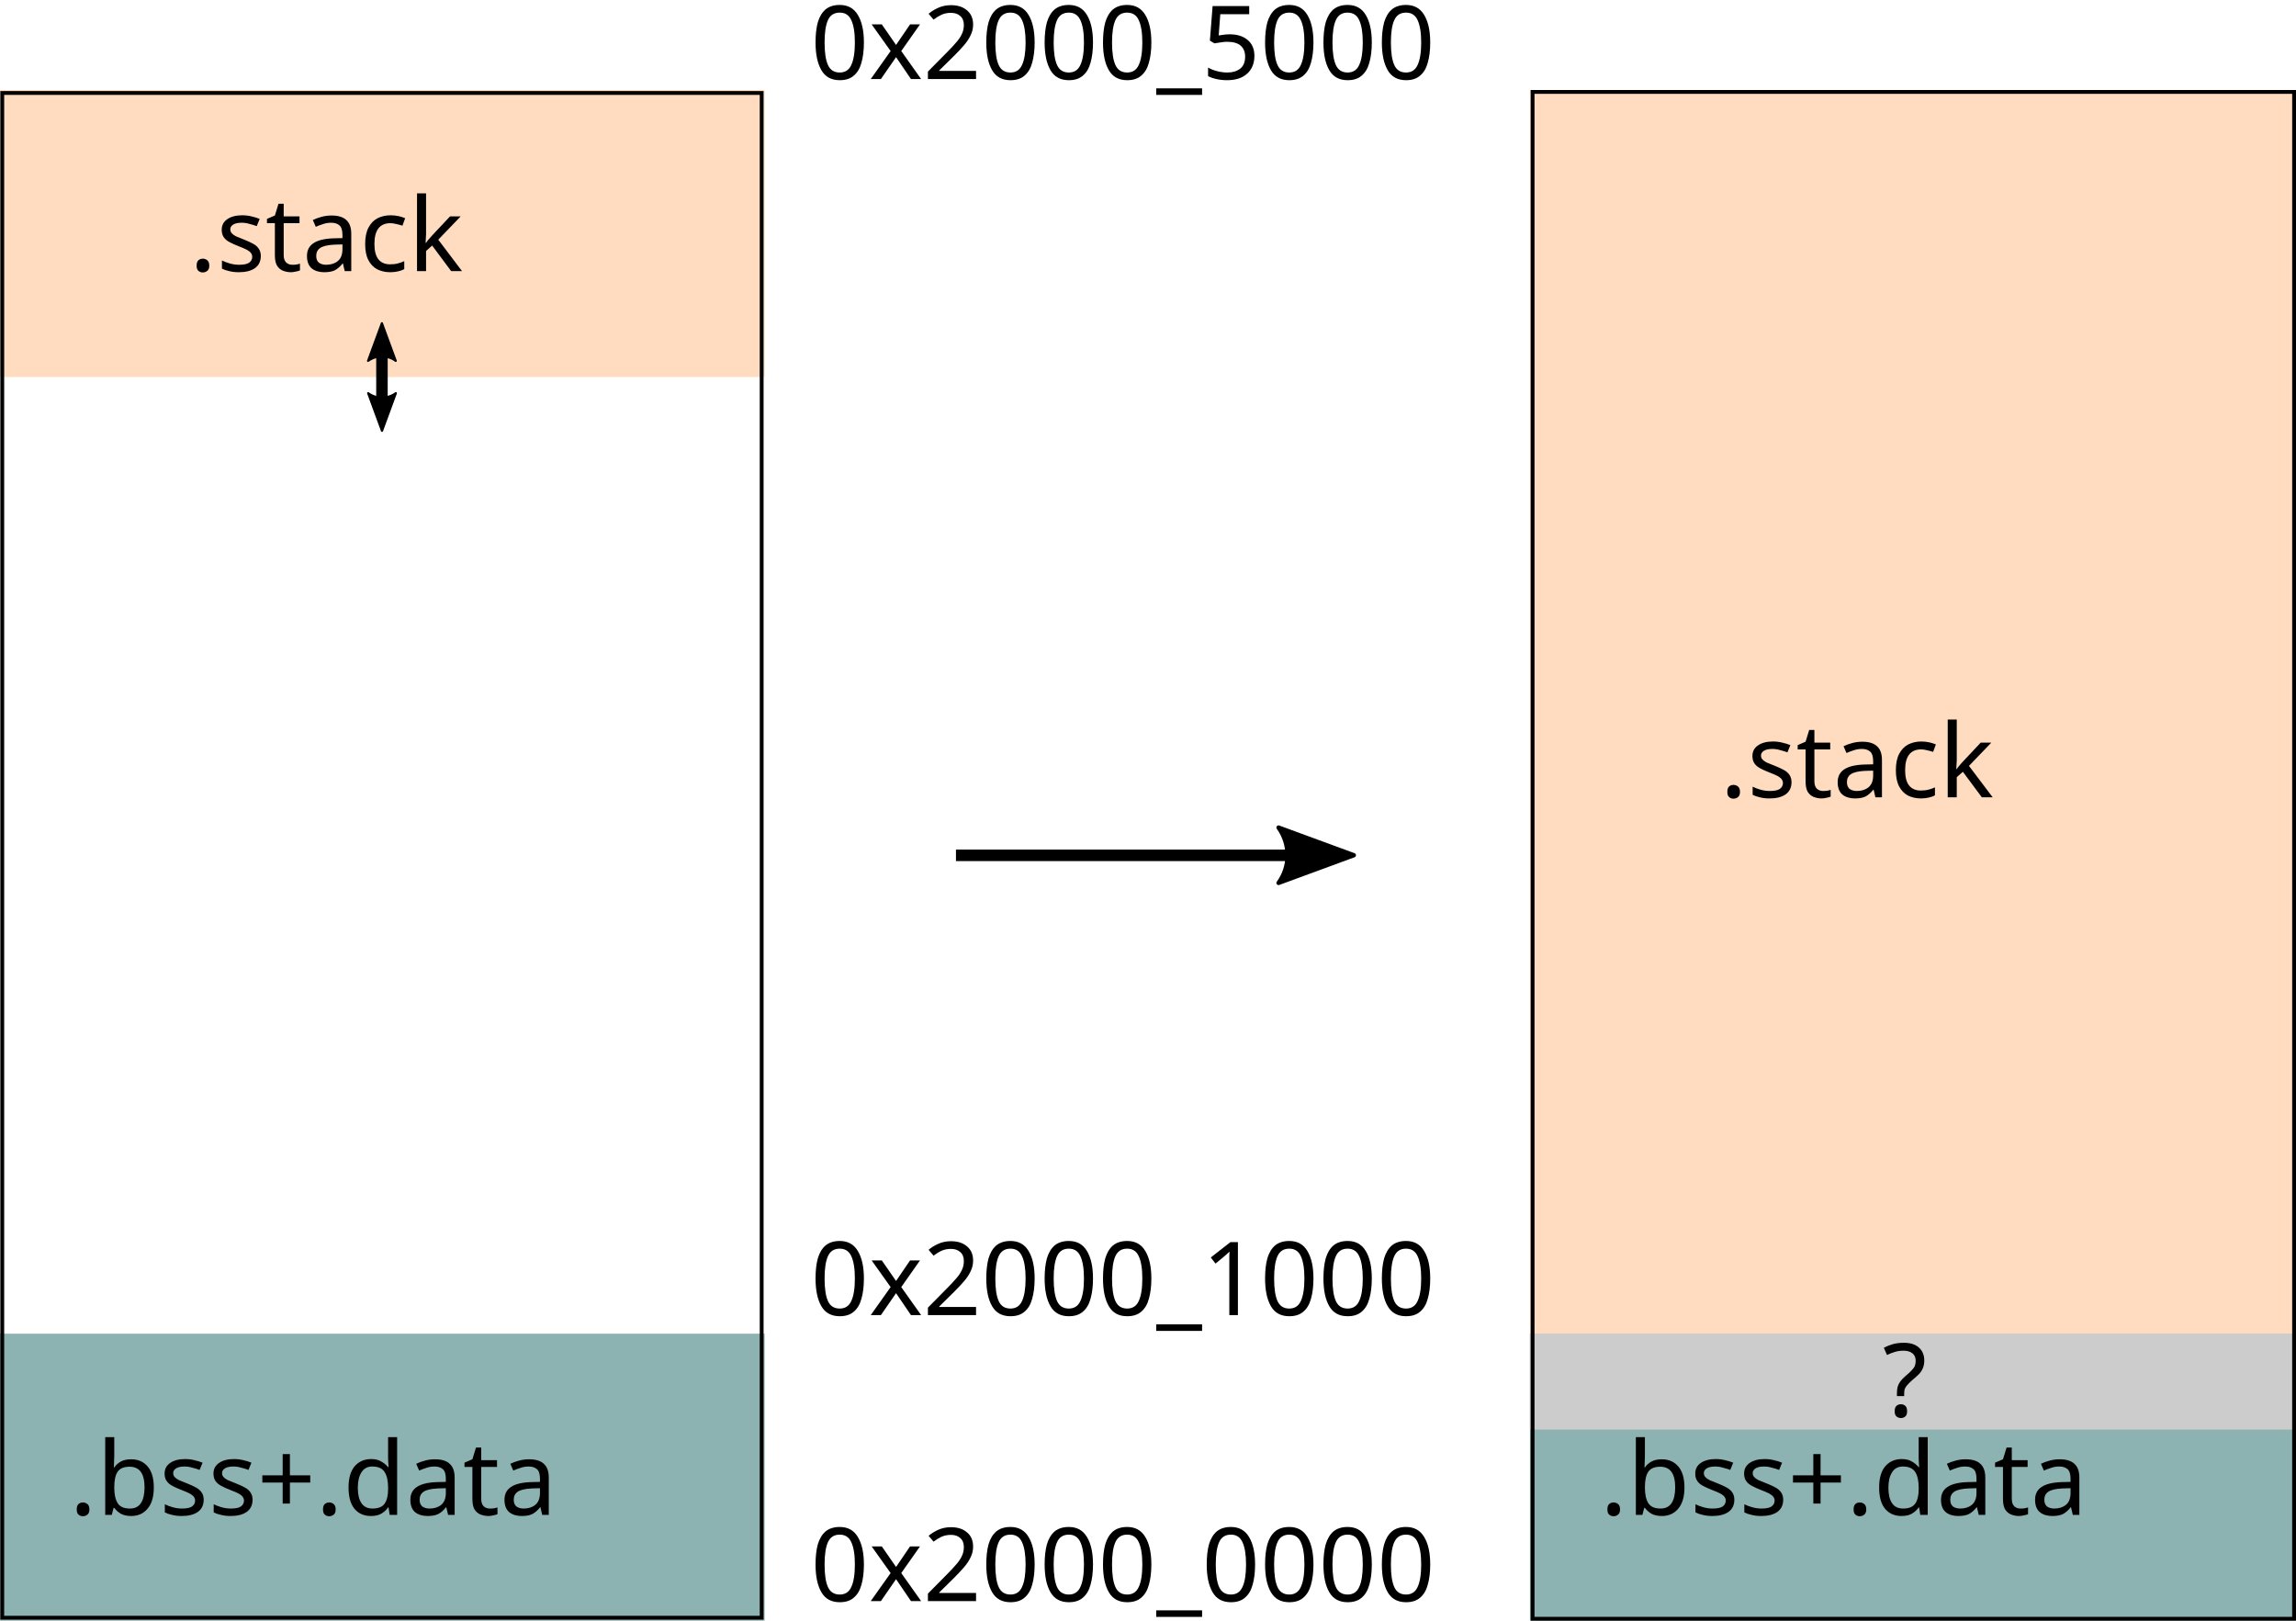
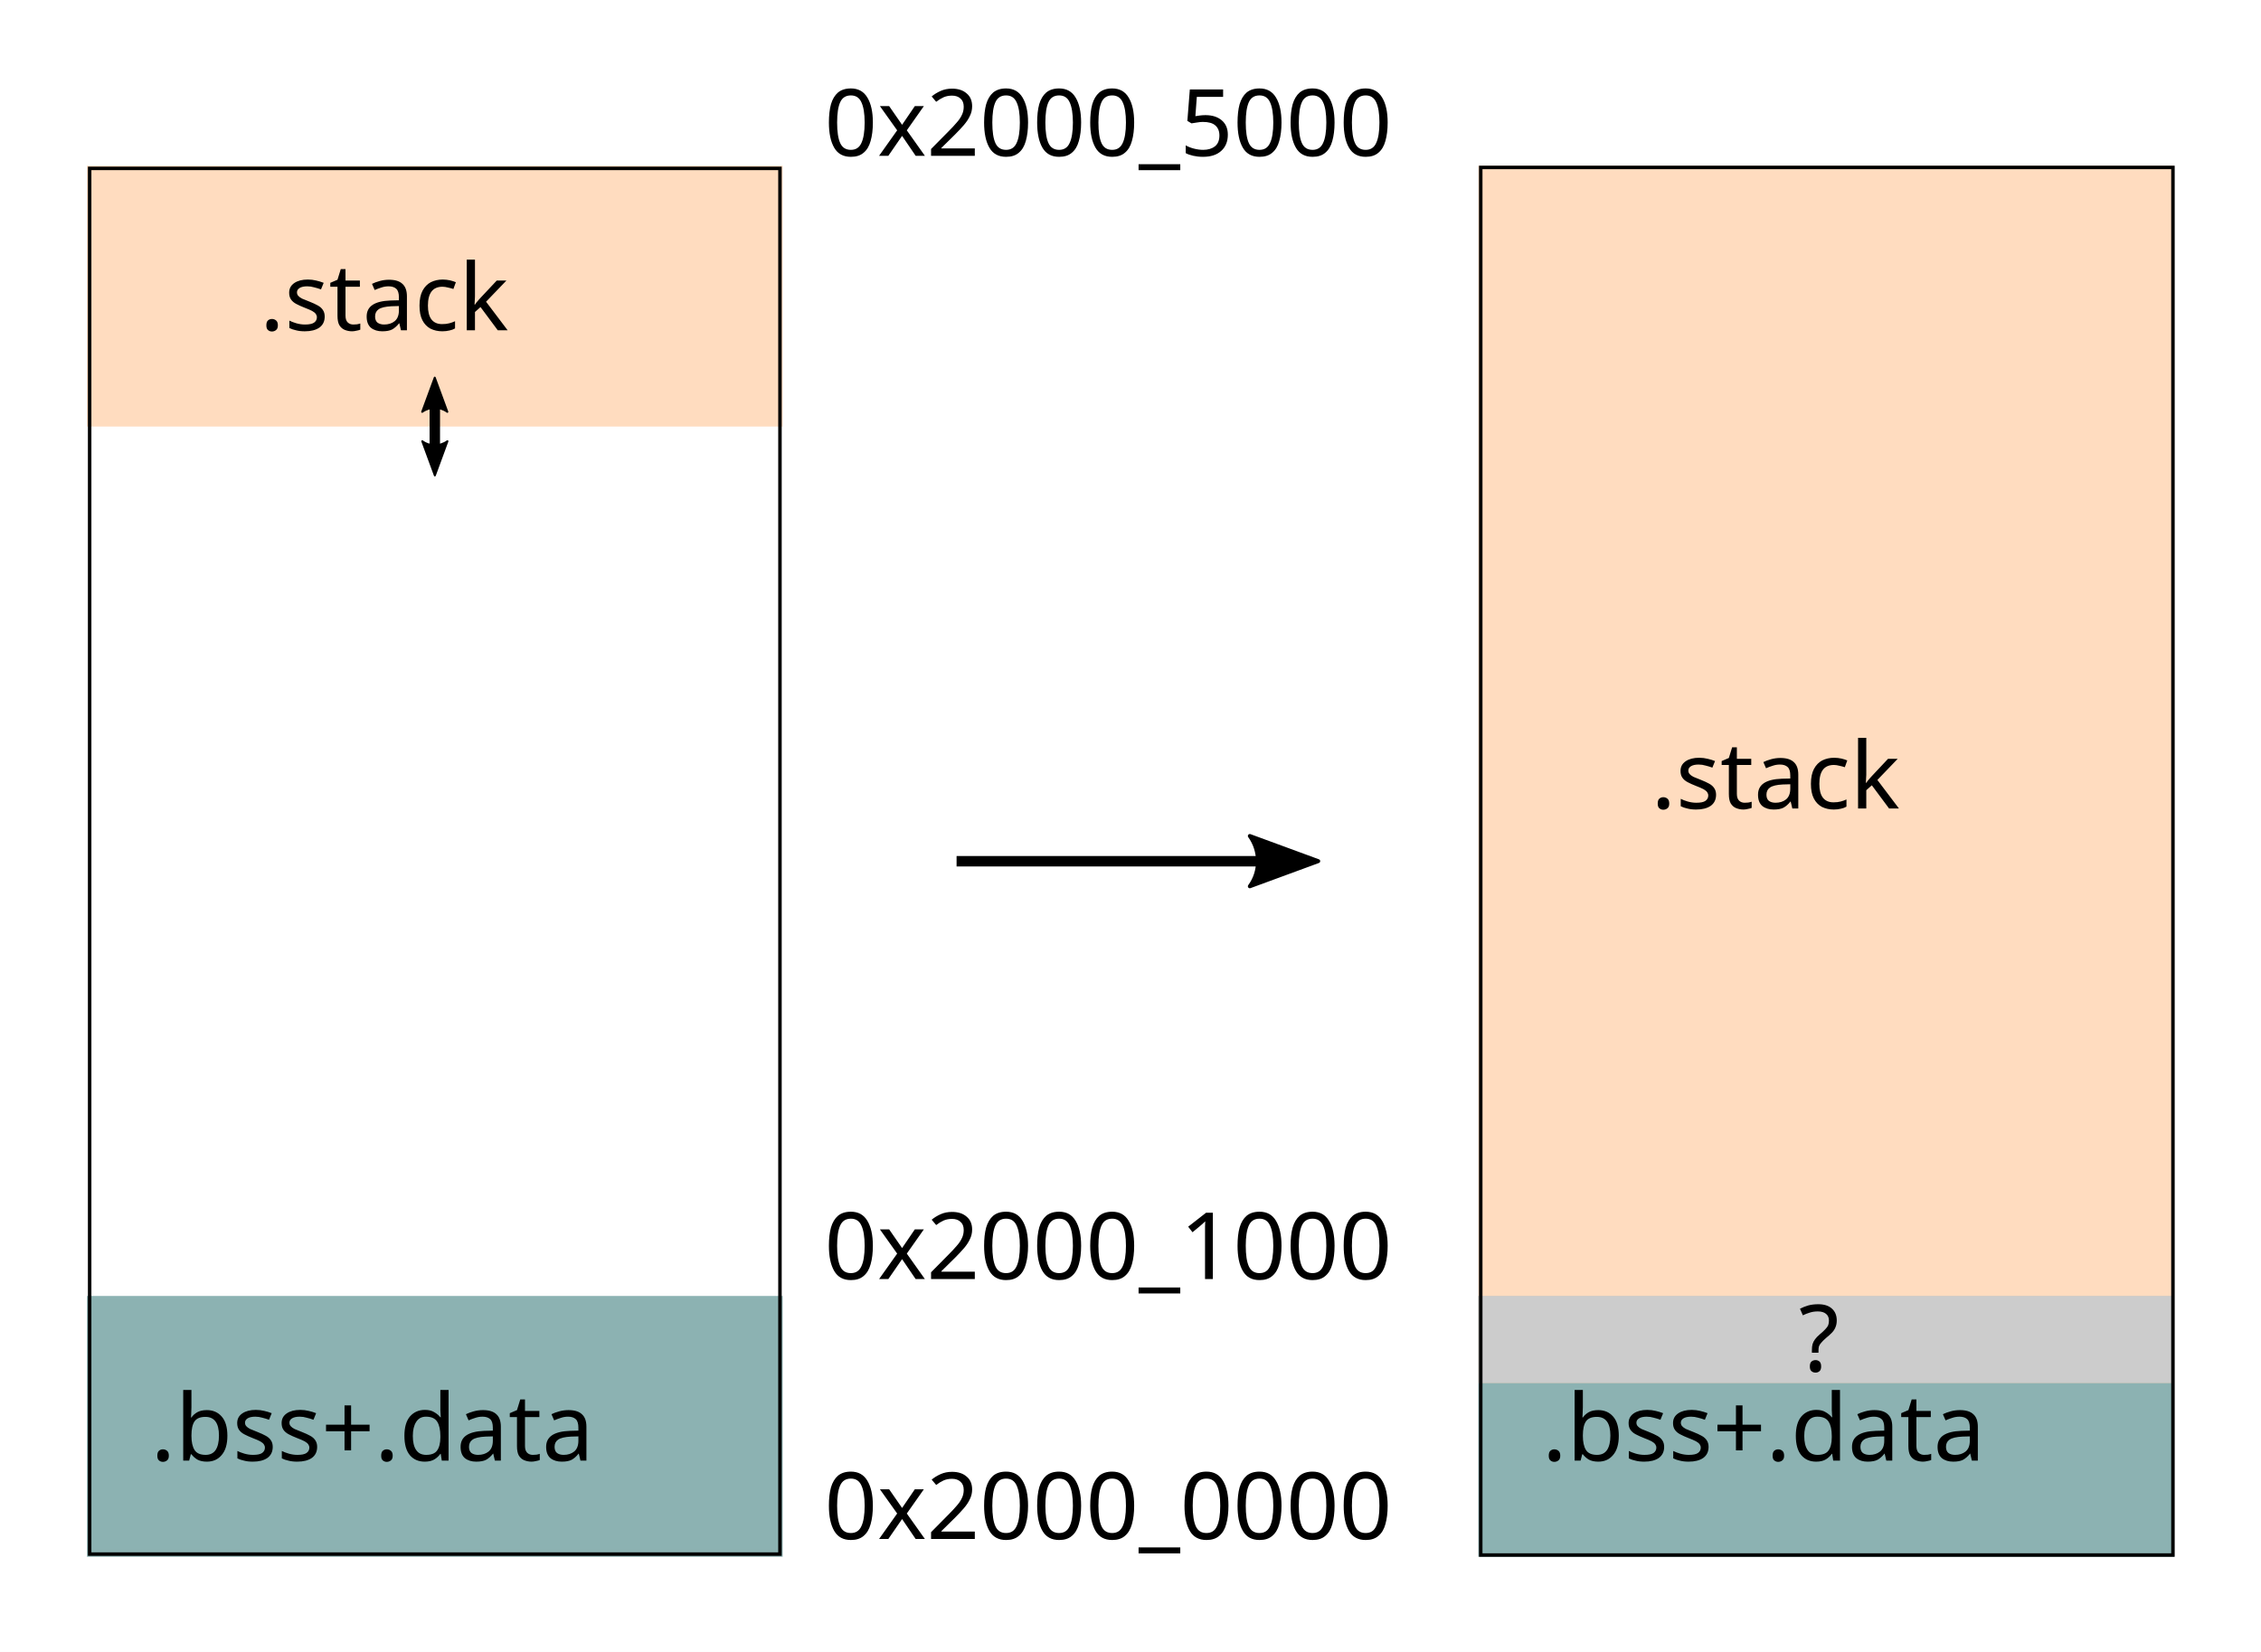
- <svg xmlns="http://www.w3.org/2000/svg" width="158.75mm" height="112.056mm" viewBox="0 0 158.448 112.056" version="1.1" id="svg8">
+ <svg xmlns="http://www.w3.org/2000/svg" width="650" height="475" viewBox="0 0 171.652 125.677" version="1.1" id="svg8">
  <defs id="defs2">
    <marker orient="auto" refY="0" refX="0" id="marker5369" style="overflow:visible">
      <path id="path5367" style="fill:#000000;fill-opacity:1;fill-rule:evenodd;stroke:#000000;stroke-width:0.625;stroke-linejoin:round;stroke-opacity:1" d="M 8.719,4.034 -2.207,0.016 8.719,-4.002 c -1.745,2.372 -1.735,5.617 -6e-7,8.035 z" transform="scale(-0.6)" />
    </marker>
    <marker orient="auto" refY="0" refX="0" id="Arrow2Send" style="overflow:visible">
      <path id="path4614" style="fill:#000000;fill-opacity:1;fill-rule:evenodd;stroke:#000000;stroke-width:0.625;stroke-linejoin:round;stroke-opacity:1" d="M 8.719,4.034 -2.207,0.016 8.719,-4.002 c -1.745,2.372 -1.735,5.617 -6e-7,8.035 z" transform="matrix(-0.3,0,0,-0.3,0.69,0)" />
    </marker>
    <marker orient="auto" refY="0" refX="0" id="Arrow2Sstart" style="overflow:visible">
      <path id="path4611" style="fill:#000000;fill-opacity:1;fill-rule:evenodd;stroke:#000000;stroke-width:0.625;stroke-linejoin:round;stroke-opacity:1" d="M 8.719,4.034 -2.207,0.016 8.719,-4.002 c -1.745,2.372 -1.735,5.617 -6e-7,8.035 z" transform="matrix(0.3,0,0,0.3,-0.69,0)" />
    </marker>
    <marker orient="auto" refY="0" refX="0" id="Arrow2Mend" style="overflow:visible">
      <path id="path4608" style="fill:#000000;fill-opacity:1;fill-rule:evenodd;stroke:#000000;stroke-width:0.625;stroke-linejoin:round;stroke-opacity:1" d="M 8.719,4.034 -2.207,0.016 8.719,-4.002 c -1.745,2.372 -1.735,5.617 -6e-7,8.035 z" transform="scale(-0.6)" />
    </marker>
    <marker orient="auto" refY="0" refX="0" id="Arrow2Mstart" style="overflow:visible">
      <path id="path4605" style="fill:#000000;fill-opacity:1;fill-rule:evenodd;stroke:#000000;stroke-width:0.625;stroke-linejoin:round;stroke-opacity:1" d="M 8.719,4.034 -2.207,0.016 8.719,-4.002 c -1.745,2.372 -1.735,5.617 -6e-7,8.035 z" transform="scale(0.6)" />
    </marker>
    <marker orient="auto" refY="0" refX="0" id="Arrow1Lend" style="overflow:visible">
      <path id="path4584" d="M 0,0 5,-5 -12.5,0 5,5 Z" style="fill:#000000;fill-opacity:1;fill-rule:evenodd;stroke:#000000;stroke-width:1pt;stroke-opacity:1" transform="matrix(-0.8,0,0,-0.8,-10,0)" />
    </marker>
    <marker orient="auto" refY="0" refX="0" id="Arrow1Lstart" style="overflow:visible">
      <path id="path4581" d="M 0,0 5,-5 -12.5,0 5,5 Z" style="fill:#000000;fill-opacity:1;fill-rule:evenodd;stroke:#000000;stroke-width:1pt;stroke-opacity:1" transform="matrix(0.8,0,0,0.8,10,0)" />
    </marker>
    <marker orient="auto" refY="0" refX="0" id="Arrow2Sstart-9" style="overflow:visible">
      <path id="path4611-1" style="fill:#000000;fill-opacity:1;fill-rule:evenodd;stroke:#000000;stroke-width:0.625;stroke-linejoin:round;stroke-opacity:1" d="M 8.719,4.034 -2.207,0.016 8.719,-4.002 c -1.745,2.372 -1.735,5.617 -6e-7,8.035 z" transform="matrix(0.3,0,0,0.3,-0.69,0)" />
    </marker>
    <marker orient="auto" refY="0" refX="0" id="Arrow2Send-2" style="overflow:visible">
      <path id="path4614-7" style="fill:#000000;fill-opacity:1;fill-rule:evenodd;stroke:#000000;stroke-width:0.625;stroke-linejoin:round;stroke-opacity:1" d="M 8.719,4.034 -2.207,0.016 8.719,-4.002 c -1.745,2.372 -1.735,5.617 -6e-7,8.035 z" transform="matrix(-0.3,0,0,-0.3,0.69,0)" />
    </marker>
  </defs>
  <g id="layer1" transform="translate(-0.2000054,-184.9437)">
-     <rect style="fill:#ffffff;stroke:none;stroke-width:0.443;stroke-dasharray:2.661, 2.661" id="rect1330" width="158.75" height="112.448" x="0.049" y="184.944" />
-     <text xml:space="preserve" style="font-style:normal;font-variant:normal;font-weight:normal;font-stretch:normal;font-size:10.583px;line-height:1.25;font-family:'Fira Code';-inkscape-font-specification:'Fira Code';letter-spacing:0px;word-spacing:0px;fill:#000000;fill-opacity:1;stroke:none;stroke-width:0.265" x="56.092" y="295.643" id="text4516">
-       <tspan id="tspan4514" x="56.092" y="295.643" style="font-size:7.056px;stroke-width:0.265">0x2000_0000</tspan>
+     <rect style="fill:#ffffff;stroke:none;stroke-width:0.488;stroke-dasharray:2.928, 2.928" id="rect1330" width="171.979" height="125.677" x="0.036" y="184.944" />
+     <text xml:space="preserve" style="font-style:normal;font-variant:normal;font-weight:normal;font-stretch:normal;font-size:10.583px;line-height:1.25;font-family:'Fira Code';-inkscape-font-specification:'Fira Code';letter-spacing:0px;word-spacing:0px;fill:#000000;fill-opacity:1;stroke:none;stroke-width:0.265" x="62.742" y="302.026" id="text4516">
+       <tspan id="tspan4514" x="62.742" y="302.026" style="font-size:7.056px;stroke-width:0.265">0x2000_0000</tspan>
    </text>
-     <text xml:space="preserve" style="font-style:normal;font-variant:normal;font-weight:normal;font-stretch:normal;font-size:10.583px;line-height:1.25;font-family:'Fira Code';-inkscape-font-specification:'Fira Code';letter-spacing:0px;word-spacing:0px;fill:#000000;fill-opacity:1;stroke:none;stroke-width:0.265" x="56.092" y="190.412" id="text4516-3">
-       <tspan id="tspan4514-6" x="56.092" y="190.412" style="font-size:7.056px;stroke-width:0.265">0x2000_5000</tspan>
+     <text xml:space="preserve" style="font-style:normal;font-variant:normal;font-weight:normal;font-stretch:normal;font-size:10.583px;line-height:1.25;font-family:'Fira Code';-inkscape-font-specification:'Fira Code';letter-spacing:0px;word-spacing:0px;fill:#000000;fill-opacity:1;stroke:none;stroke-width:0.265" x="62.742" y="196.795" id="text4516-3">
+       <tspan id="tspan4514-6" x="62.742" y="196.795" style="font-size:7.056px;stroke-width:0.265">0x2000_5000</tspan>
    </text>
-     <rect style="fill:#669999;fill-opacity:0.753;stroke:none;stroke-width:0.326;stroke-miterlimit:4;stroke-dasharray:none;stroke-opacity:1" id="rect4536" width="52.917" height="19.844" x="0" y="277.156" />
-     <rect style="fill:#ffd1aa;fill-opacity:0.753;stroke:none;stroke-width:0.326;stroke-miterlimit:4;stroke-dasharray:none;stroke-opacity:1" id="rect4536-7" width="52.917" height="19.844" x="-52.917" y="191.167" transform="scale(-1,1)" />
-     <rect id="rect10" width="52.507" height="105.423" x="0.205" y="191.372" style="fill:#ffffff;fill-opacity:0;stroke:#000000;stroke-width:0.265;stroke-miterlimit:4;stroke-dasharray:none;stroke-opacity:1" />
-     <text xml:space="preserve" style="font-style:normal;font-variant:normal;font-weight:normal;font-stretch:normal;font-size:10.583px;line-height:1.25;font-family:'Fira Code';-inkscape-font-specification:'Fira Code';letter-spacing:0px;word-spacing:0px;fill:#000000;fill-opacity:1;stroke:none;stroke-width:0.265" x="13.13" y="203.689" id="text4516-3-5">
-       <tspan id="tspan4514-6-3" x="13.13" y="203.689" style="font-size:7.056px;stroke-width:0.265">.stack</tspan>
+     <rect style="fill:#669999;fill-opacity:0.753;stroke:none;stroke-width:0.326;stroke-miterlimit:4;stroke-dasharray:none;stroke-opacity:1" id="rect4536" width="52.917" height="19.844" x="6.651" y="283.539" />
+     <rect style="fill:#ffd1aa;fill-opacity:0.753;stroke:none;stroke-width:0.326;stroke-miterlimit:4;stroke-dasharray:none;stroke-opacity:1" id="rect4536-7" width="52.917" height="19.844" x="-59.567" y="197.55" transform="scale(-1,1)" />
+     <rect id="rect10" width="52.507" height="105.423" x="6.856" y="197.755" style="fill:#ffffff;fill-opacity:0;stroke:#000000;stroke-width:0.265;stroke-miterlimit:4;stroke-dasharray:none;stroke-opacity:1" />
+     <text xml:space="preserve" style="font-style:normal;font-variant:normal;font-weight:normal;font-stretch:normal;font-size:10.583px;line-height:1.25;font-family:'Fira Code';-inkscape-font-specification:'Fira Code';letter-spacing:0px;word-spacing:0px;fill:#000000;fill-opacity:1;stroke:none;stroke-width:0.265" x="19.781" y="210.072" id="text4516-3-5">
+       <tspan id="tspan4514-6-3" x="19.781" y="210.072" style="font-size:7.056px;stroke-width:0.265">.stack</tspan>
    </text>
-     <text xml:space="preserve" style="font-style:normal;font-variant:normal;font-weight:normal;font-stretch:normal;font-size:10.583px;line-height:1.25;font-family:'Fira Code';-inkscape-font-specification:'Fira Code';letter-spacing:0px;word-spacing:0px;fill:#000000;fill-opacity:1;stroke:none;stroke-width:0.265" x="4.838" y="289.682" id="text4516-3-56">
-       <tspan id="tspan4514-6-2" x="4.838" y="289.682" style="font-size:7.056px;stroke-width:0.265">.bss+.data</tspan>
+     <text xml:space="preserve" style="font-style:normal;font-variant:normal;font-weight:normal;font-stretch:normal;font-size:10.583px;line-height:1.25;font-family:'Fira Code';-inkscape-font-specification:'Fira Code';letter-spacing:0px;word-spacing:0px;fill:#000000;fill-opacity:1;stroke:none;stroke-width:0.265" x="11.489" y="296.065" id="text4516-3-56">
+       <tspan id="tspan4514-6-2" x="11.489" y="296.065" style="font-size:7.056px;stroke-width:0.265">.bss+.data</tspan>
    </text>
-     <path style="fill:none;stroke:#000000;stroke-width:0.794;stroke-linecap:butt;stroke-linejoin:miter;stroke-miterlimit:4;stroke-dasharray:none;stroke-opacity:1;marker-start:url(#Arrow2Sstart);marker-end:url(#Arrow2Send)" d="m 26.458,208.365 v 5.292" id="path4579" />
-     <rect style="fill:#669999;fill-opacity:0.753;stroke:none;stroke-width:0.326;stroke-miterlimit:4;stroke-dasharray:none;stroke-opacity:1" id="rect4536-0" width="52.917" height="19.844" x="105.833" y="277.156" />
-     <rect style="fill:#ffd1aa;fill-opacity:0.753;stroke:none;stroke-width:0.705;stroke-miterlimit:4;stroke-dasharray:none;stroke-opacity:1" id="rect4536-7-9" width="52.917" height="92.604" x="-158.75" y="191.167" transform="scale(-1,1)" />
-     <text xml:space="preserve" style="font-style:normal;font-variant:normal;font-weight:normal;font-stretch:normal;font-size:10.583px;line-height:1.25;font-family:'Fira Code';-inkscape-font-specification:'Fira Code';letter-spacing:0px;word-spacing:0px;fill:#000000;fill-opacity:1;stroke:none;stroke-width:0.265" x="118.964" y="240.069" id="text4516-3-5-6">
-       <tspan id="tspan4514-6-3-0" x="118.964" y="240.069" style="font-size:7.056px;stroke-width:0.265">.stack</tspan>
+     <path style="fill:none;stroke:#000000;stroke-width:0.794;stroke-linecap:butt;stroke-linejoin:miter;stroke-miterlimit:4;stroke-dasharray:none;stroke-opacity:1;marker-start:url(#Arrow2Sstart);marker-end:url(#Arrow2Send)" d="m 33.109,214.748 v 5.292" id="path4579" />
+     <rect style="fill:#669999;fill-opacity:0.753;stroke:none;stroke-width:0.326;stroke-miterlimit:4;stroke-dasharray:none;stroke-opacity:1" id="rect4536-0" width="52.917" height="19.844" x="112.484" y="283.539" />
+     <rect style="fill:#ffd1aa;fill-opacity:0.753;stroke:none;stroke-width:0.705;stroke-miterlimit:4;stroke-dasharray:none;stroke-opacity:1" id="rect4536-7-9" width="52.917" height="92.604" x="-165.401" y="197.55" transform="scale(-1,1)" />
+     <text xml:space="preserve" style="font-style:normal;font-variant:normal;font-weight:normal;font-stretch:normal;font-size:10.583px;line-height:1.25;font-family:'Fira Code';-inkscape-font-specification:'Fira Code';letter-spacing:0px;word-spacing:0px;fill:#000000;fill-opacity:1;stroke:none;stroke-width:0.265" x="125.614" y="246.452" id="text4516-3-5-6">
+       <tspan id="tspan4514-6-3-0" x="125.614" y="246.452" style="font-size:7.056px;stroke-width:0.265">.stack</tspan>
    </text>
-     <text xml:space="preserve" style="font-style:normal;font-variant:normal;font-weight:normal;font-stretch:normal;font-size:10.583px;line-height:1.25;font-family:'Fira Code';-inkscape-font-specification:'Fira Code';letter-spacing:0px;word-spacing:0px;fill:#000000;fill-opacity:1;stroke:none;stroke-width:0.265" x="110.672" y="289.682" id="text4516-3-56-6">
-       <tspan id="tspan4514-6-2-2" x="110.672" y="289.682" style="font-size:7.056px;stroke-width:0.265">.bss+.data</tspan>
+     <text xml:space="preserve" style="font-style:normal;font-variant:normal;font-weight:normal;font-stretch:normal;font-size:10.583px;line-height:1.25;font-family:'Fira Code';-inkscape-font-specification:'Fira Code';letter-spacing:0px;word-spacing:0px;fill:#000000;fill-opacity:1;stroke:none;stroke-width:0.265" x="117.323" y="296.065" id="text4516-3-56-6">
+       <tspan id="tspan4514-6-2-2" x="117.323" y="296.065" style="font-size:7.056px;stroke-width:0.265">.bss+.data</tspan>
    </text>
-     <path style="fill:none;stroke:#000000;stroke-width:0.794;stroke-linecap:butt;stroke-linejoin:miter;stroke-miterlimit:4;stroke-dasharray:none;stroke-opacity:1;marker-end:url(#marker5369)" d="M 66.146,244.083 H 92.604" id="path5365" />
-     <text xml:space="preserve" style="font-style:normal;font-variant:normal;font-weight:normal;font-stretch:normal;font-size:10.583px;line-height:1.25;font-family:'Fira Code';-inkscape-font-specification:'Fira Code';letter-spacing:0px;word-spacing:0px;fill:#000000;fill-opacity:1;stroke:none;stroke-width:0.265" x="56.092" y="275.872" id="text4516-1">
-       <tspan id="tspan4514-8" x="56.092" y="275.872" style="font-size:7.056px;stroke-width:0.265">0x2000_1000</tspan>
+     <path style="fill:none;stroke:#000000;stroke-width:0.794;stroke-linecap:butt;stroke-linejoin:miter;stroke-miterlimit:4;stroke-dasharray:none;stroke-opacity:1;marker-end:url(#marker5369)" d="M 72.797,250.466 H 99.255" id="path5365" />
+     <text xml:space="preserve" style="font-style:normal;font-variant:normal;font-weight:normal;font-stretch:normal;font-size:10.583px;line-height:1.25;font-family:'Fira Code';-inkscape-font-specification:'Fira Code';letter-spacing:0px;word-spacing:0px;fill:#000000;fill-opacity:1;stroke:none;stroke-width:0.265" x="62.742" y="282.255" id="text4516-1">
+       <tspan id="tspan4514-8" x="62.742" y="282.255" style="font-size:7.056px;stroke-width:0.265">0x2000_1000</tspan>
    </text>
-     <rect style="fill:#cccccc;fill-opacity:1;fill-rule:nonzero;stroke:none;stroke-width:0.794;stroke-miterlimit:4;stroke-dasharray:none;stroke-opacity:1" id="rect9159" width="52.917" height="6.615" x="105.833" y="277.156" />
-     <rect id="rect10-3" width="52.652" height="105.568" x="106.015" y="191.299" style="fill:#ffffff;fill-opacity:0;stroke:#000000;stroke-width:0.265;stroke-miterlimit:4;stroke-dasharray:none;stroke-opacity:1" />
-     <text xml:space="preserve" style="font-style:normal;font-variant:normal;font-weight:normal;font-stretch:normal;font-size:10.583px;line-height:1.25;font-family:'Fira Code';-inkscape-font-specification:'Fira Code';letter-spacing:0px;word-spacing:0px;fill:#000000;fill-opacity:1;stroke:none;stroke-width:0.265" x="130.221" y="282.894" id="text4516-3-56-6-1">
-       <tspan id="tspan4514-6-2-2-2" x="130.221" y="282.894" style="font-size:7.056px;stroke-width:0.265">?</tspan>
+     <rect style="fill:#cccccc;fill-opacity:1;fill-rule:nonzero;stroke:none;stroke-width:0.794;stroke-miterlimit:4;stroke-dasharray:none;stroke-opacity:1" id="rect9159" width="52.917" height="6.615" x="112.484" y="283.539" />
+     <rect id="rect10-3" width="52.652" height="105.568" x="112.666" y="197.682" style="fill:#ffffff;fill-opacity:0;stroke:#000000;stroke-width:0.265;stroke-miterlimit:4;stroke-dasharray:none;stroke-opacity:1" />
+     <text xml:space="preserve" style="font-style:normal;font-variant:normal;font-weight:normal;font-stretch:normal;font-size:10.583px;line-height:1.25;font-family:'Fira Code';-inkscape-font-specification:'Fira Code';letter-spacing:0px;word-spacing:0px;fill:#000000;fill-opacity:1;stroke:none;stroke-width:0.265" x="136.872" y="289.277" id="text4516-3-56-6-1">
+       <tspan id="tspan4514-6-2-2-2" x="136.872" y="289.277" style="font-size:7.056px;stroke-width:0.265">?</tspan>
    </text>
  </g>
</svg>
